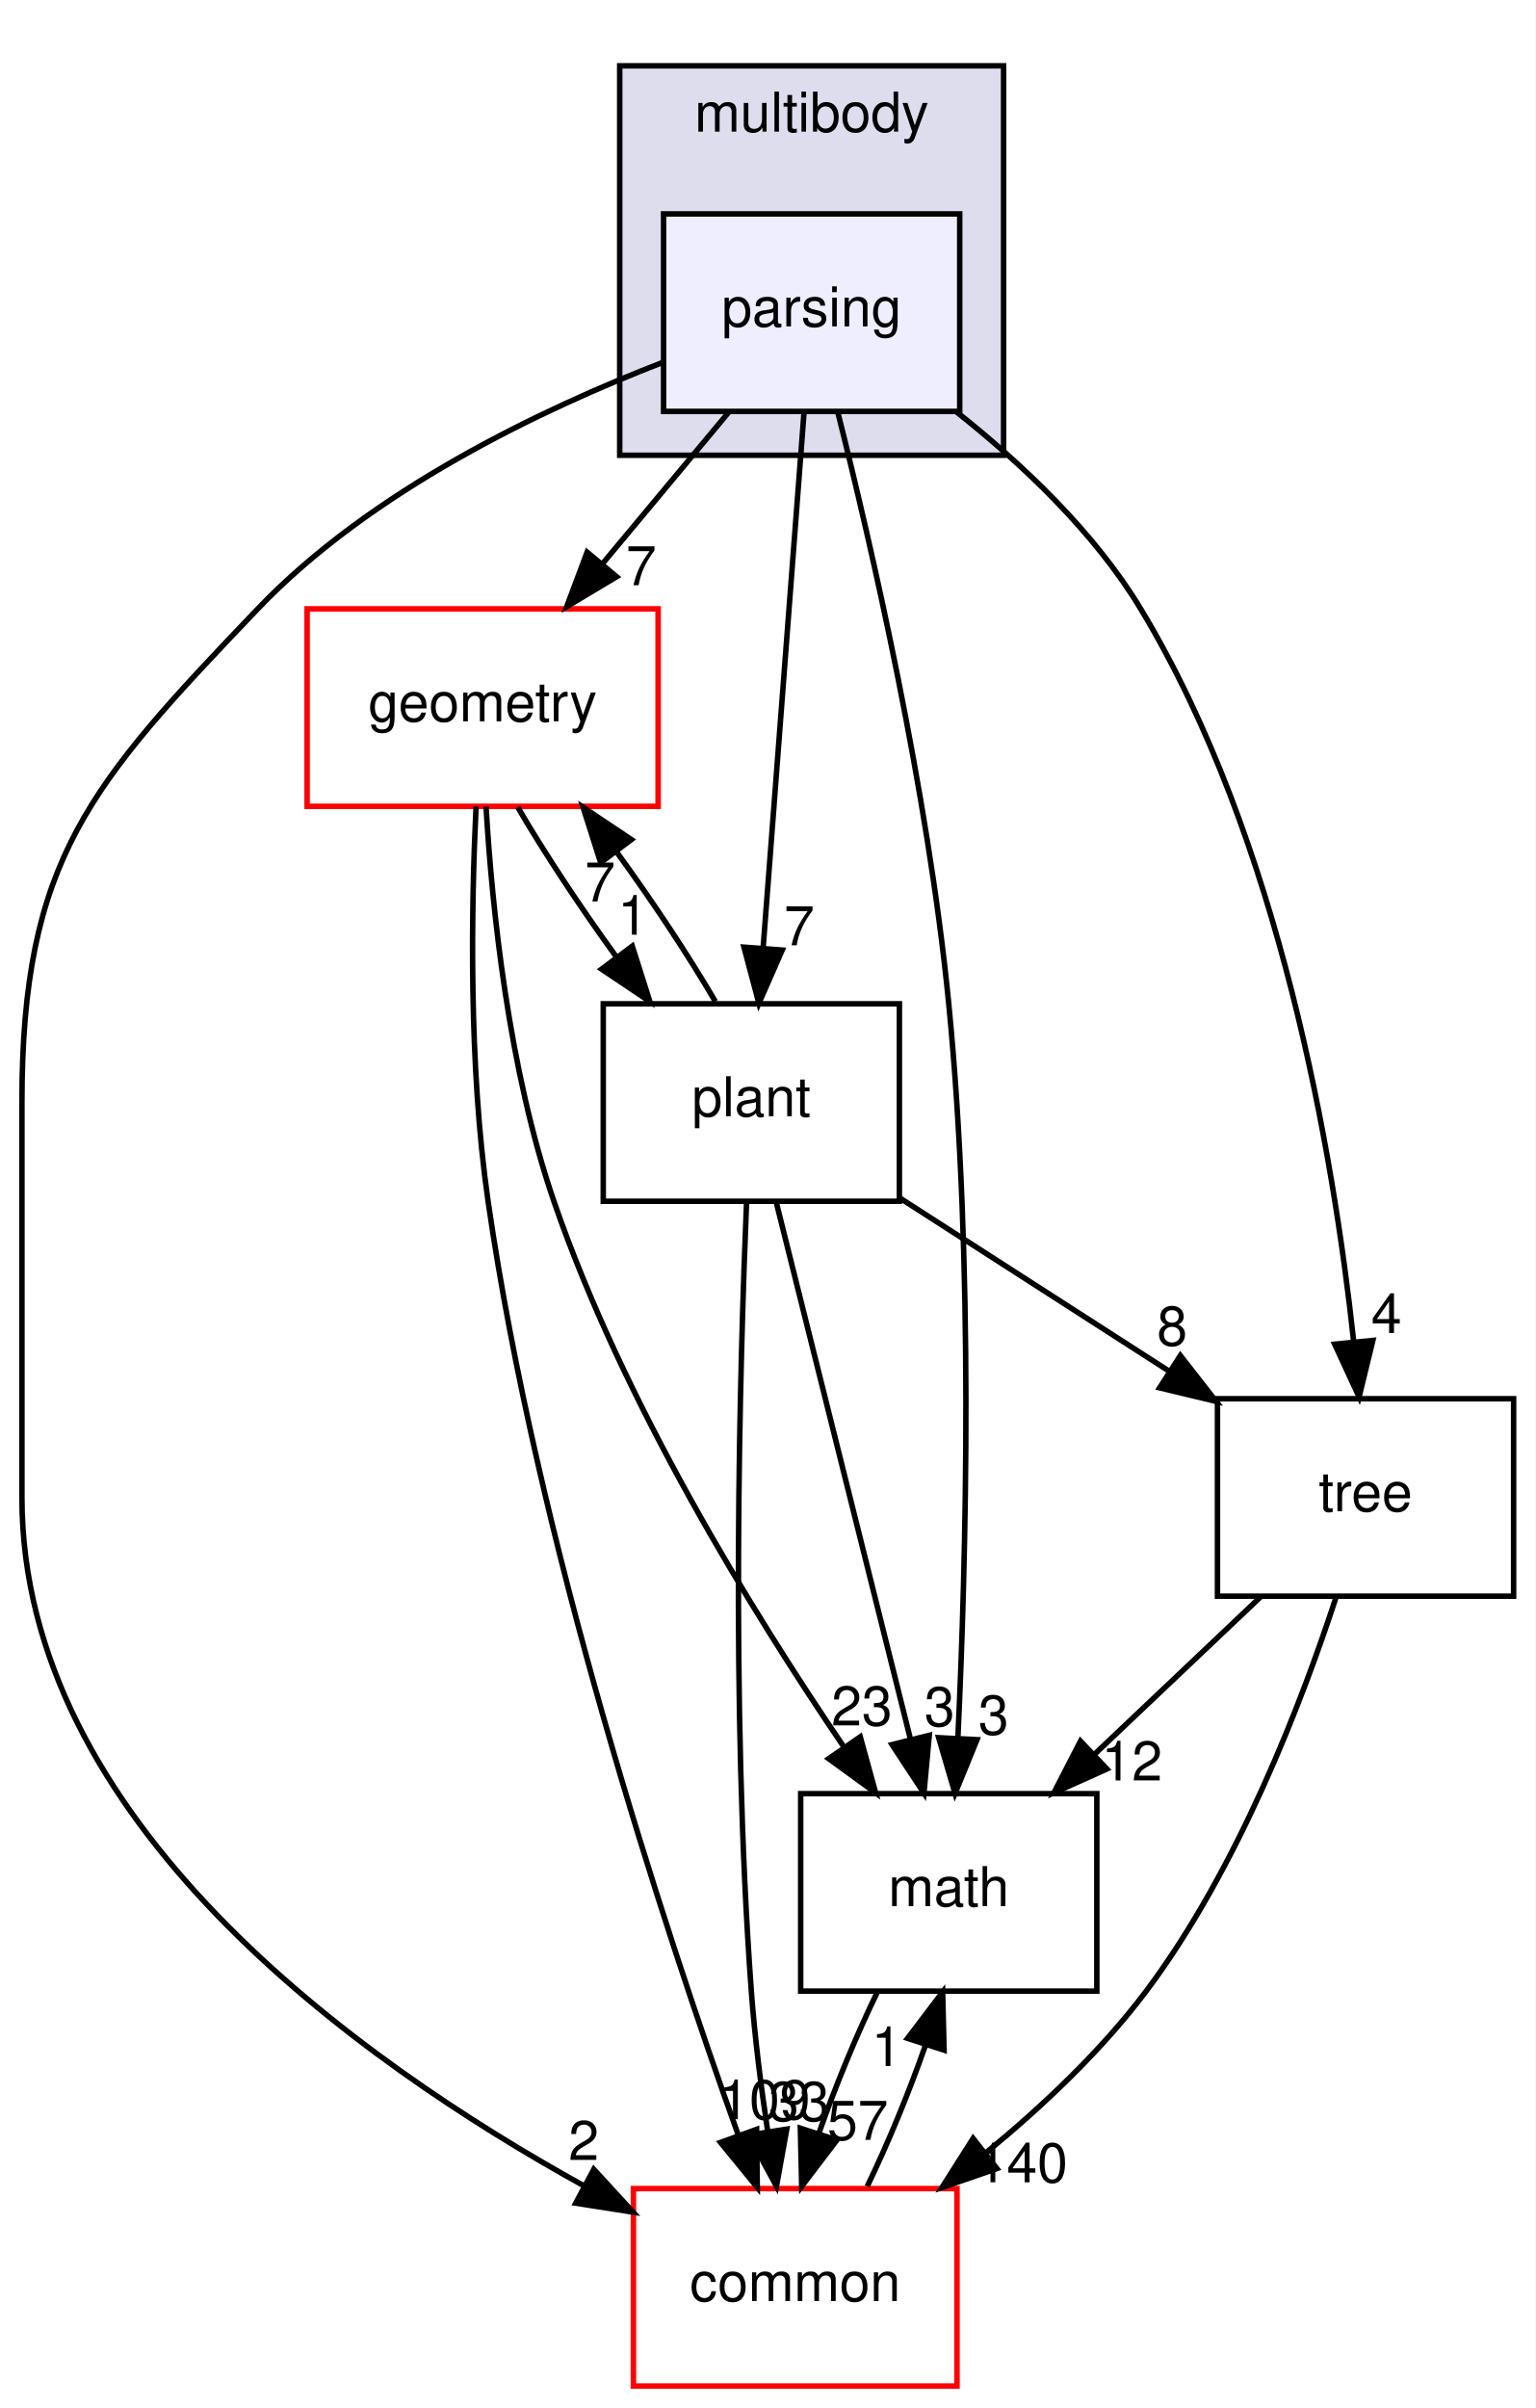
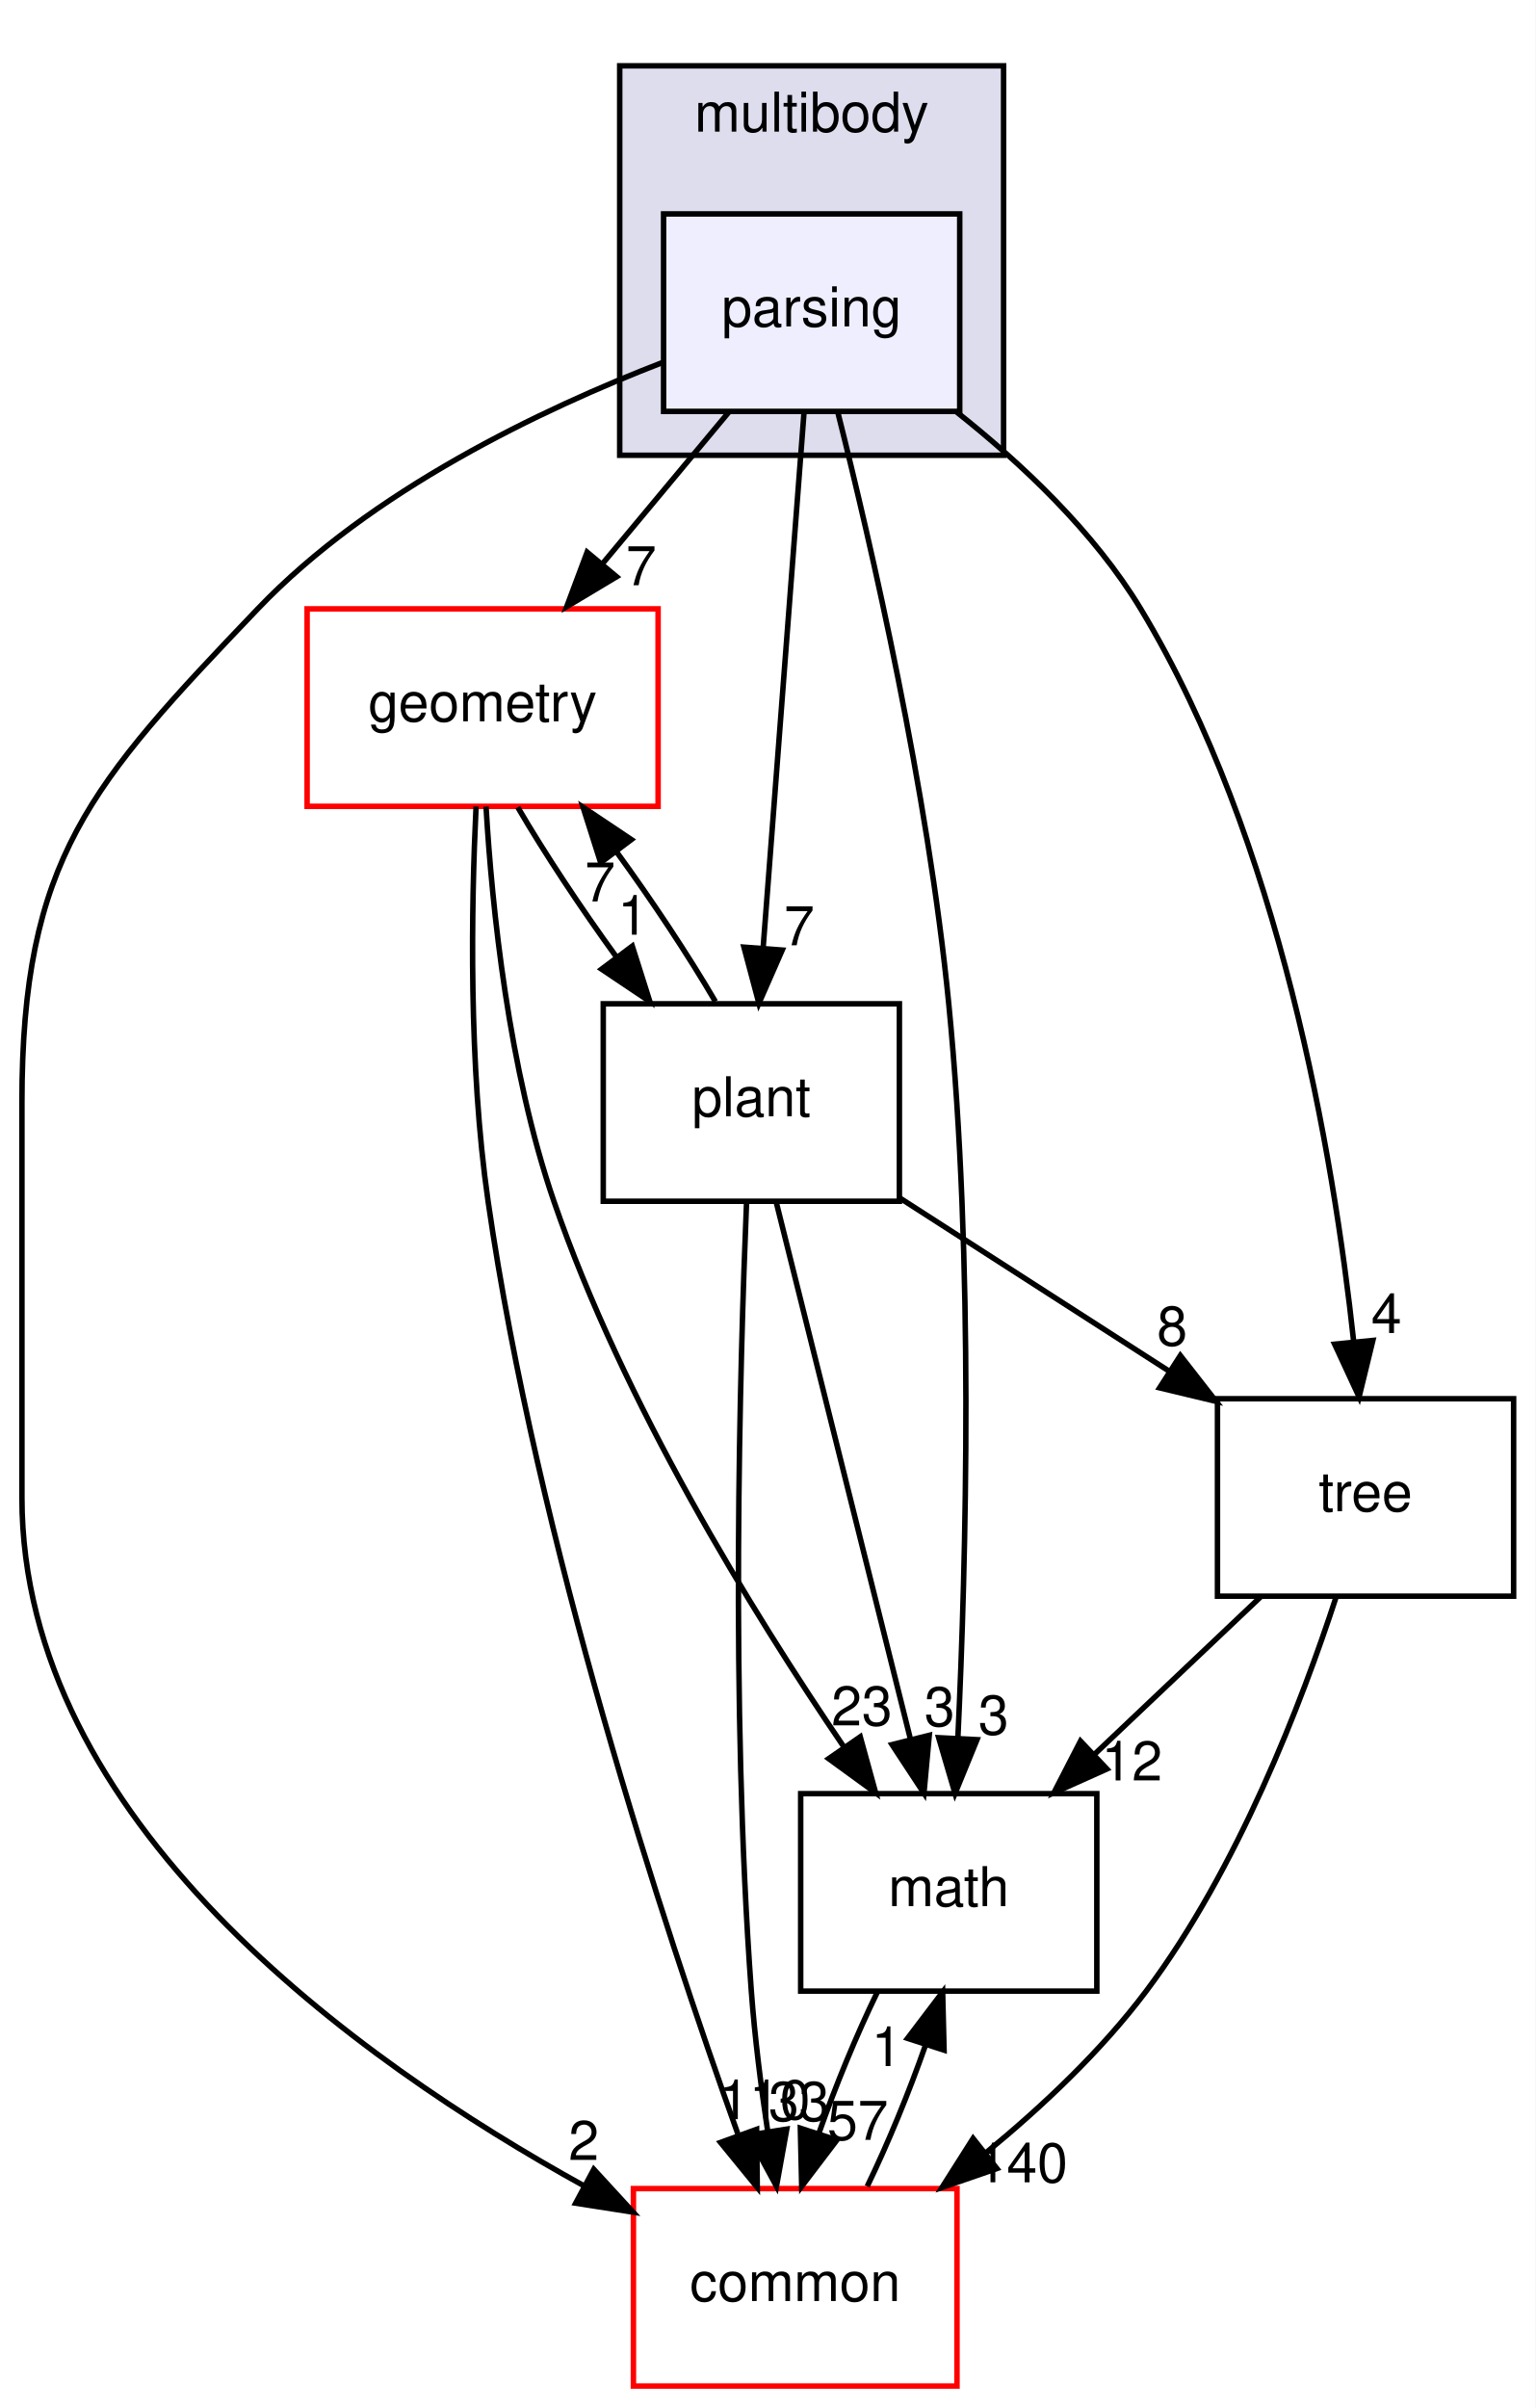
<svg xmlns="http://www.w3.org/2000/svg" xmlns:xlink="http://www.w3.org/1999/xlink" width="280pt" height="439pt" viewBox="0.00 0.00 280.00 439.00">
  <g id="graph0" class="graph" transform="scale(1 1) rotate(0) translate(4 435)">
    <polygon fill="#ffffff" stroke="transparent" points="-4,4 -4,-435 276,-435 276,4 -4,4" />
    <g id="clust1" class="cluster">
      <g id="a_clust1">
        <a xlink:href="dir_39b8b3c6654246a9c12332c930bc7d3f.html" target="_top" xlink:title="multibody">
          <polygon fill="#ddddee" stroke="#000000" points="109,-352 109,-423 179,-423 179,-352 109,-352" />
          <text text-anchor="middle" x="144" y="-411" font-family="Helvetica,sans-Serif" font-size="10.00" fill="#000000">multibody</text>
        </a>
      </g>
    </g>
    <g id="node1" class="node">
      <g id="a_node1">
        <a xlink:href="dir_e56f4370c0abfd94d0eb867c3946e12e.html" target="_top" xlink:title="parsing">
          <polygon fill="#eeeeff" stroke="#000000" points="171,-396 117,-396 117,-360 171,-360 171,-396" />
          <text text-anchor="middle" x="144" y="-375.5" font-family="Helvetica,sans-Serif" font-size="10.00" fill="#000000">parsing</text>
        </a>
      </g>
    </g>
    <g id="node2" class="node">
      <g id="a_node2">
        <a xlink:href="dir_fc0178d6978c9fa2cad6ef3e048a60a7.html" target="_top" xlink:title="math">
          <polygon fill="none" stroke="#000000" points="196,-108 142,-108 142,-72 196,-72 196,-108" />
          <text text-anchor="middle" x="169" y="-87.5" font-family="Helvetica,sans-Serif" font-size="10.00" fill="#000000">math</text>
        </a>
      </g>
    </g>
    <g id="edge1" class="edge">
      <path fill="none" stroke="#000000" d="M148.779,-359.805C154.903,-335.459 165.184,-290.841 169,-252 173.595,-205.226 172.191,-150.487 170.662,-118.113" />
      <polygon fill="#000000" stroke="#000000" points="174.153,-117.844 170.147,-108.036 167.162,-118.201 174.153,-117.844" />
      <g id="a_edge1-headlabel">
        <a xlink:href="dir_000061_000007.html" target="_top" xlink:title="3">
          <text text-anchor="middle" x="177.172" y="-118.789" font-family="Helvetica,sans-Serif" font-size="10.00" fill="#000000">3</text>
        </a>
      </g>
    </g>
    <g id="node3" class="node">
      <g id="a_node3">
        <a xlink:href="dir_a36da230f0956f48b11c85f7d599788f.html" target="_top" xlink:title="common">
          <polygon fill="#ffffff" stroke="#ff0000" points="170.5,-36 111.5,-36 111.5,0 170.5,0 170.5,-36" />
          <text text-anchor="middle" x="141" y="-15.5" font-family="Helvetica,sans-Serif" font-size="10.00" fill="#000000">common</text>
        </a>
      </g>
    </g>
    <g id="edge2" class="edge">
      <path fill="none" stroke="#000000" d="M116.99,-368.983C94.741,-360.395 63.607,-345.562 43,-324 12.371,-291.952 0,-278.331 0,-234 0,-234 0,-234 0,-162 0,-103.162 60.84,-59.488 102.591,-36.445" />
      <polygon fill="#000000" stroke="#000000" points="104.277,-39.512 111.442,-31.708 100.974,-33.341 104.277,-39.512" />
      <g id="a_edge2-headlabel">
        <a xlink:href="dir_000061_000006.html" target="_top" xlink:title="2">
          <text text-anchor="middle" x="102.448" y="-41.212" font-family="Helvetica,sans-Serif" font-size="10.00" fill="#000000">2</text>
        </a>
      </g>
    </g>
    <g id="node4" class="node">
      <g id="a_node4">
        <a xlink:href="dir_d739e095b49d8b72164589d00310017d.html" target="_top" xlink:title="geometry">
          <polygon fill="#ffffff" stroke="#ff0000" points="116,-324 52,-324 52,-288 116,-288 116,-324" />
          <text text-anchor="middle" x="84" y="-303.5" font-family="Helvetica,sans-Serif" font-size="10.00" fill="#000000">geometry</text>
        </a>
      </g>
    </g>
    <g id="edge3" class="edge">
      <path fill="none" stroke="#000000" d="M128.859,-359.831C121.878,-351.454 113.461,-341.353 105.812,-332.175" />
      <polygon fill="#000000" stroke="#000000" points="108.435,-329.855 99.344,-324.413 103.058,-334.336 108.435,-329.855" />
      <g id="a_edge3-headlabel">
        <a xlink:href="dir_000061_000033.html" target="_top" xlink:title="7">
          <text text-anchor="middle" x="112.917" y="-328.299" font-family="Helvetica,sans-Serif" font-size="10.00" fill="#000000">7</text>
        </a>
      </g>
    </g>
    <g id="node5" class="node">
      <g id="a_node5">
        <a xlink:href="dir_3f9cb8dbb3b4911cb2ecb548acd672c3.html" target="_top" xlink:title="tree">
          <polygon fill="none" stroke="#000000" points="272,-180 218,-180 218,-144 272,-144 272,-180" />
          <text text-anchor="middle" x="245" y="-159.5" font-family="Helvetica,sans-Serif" font-size="10.00" fill="#000000">tree</text>
        </a>
      </g>
    </g>
    <g id="edge4" class="edge">
      <path fill="none" stroke="#000000" d="M170.365,-359.945C182.268,-350.525 195.529,-338.039 204,-324 229.427,-281.862 239.159,-224.433 242.831,-190.482" />
      <polygon fill="#000000" stroke="#000000" points="246.334,-190.626 243.823,-180.333 239.367,-189.946 246.334,-190.626" />
      <g id="a_edge4-headlabel">
        <a xlink:href="dir_000061_000065.html" target="_top" xlink:title="4">
          <text text-anchor="middle" x="248.81" y="-191.98" font-family="Helvetica,sans-Serif" font-size="10.00" fill="#000000">4</text>
        </a>
      </g>
    </g>
    <g id="node6" class="node">
      <g id="a_node6">
        <a xlink:href="dir_656f7d340c0f5b4ecaf881820f2aea38.html" target="_top" xlink:title="plant">
          <polygon fill="none" stroke="#000000" points="160,-252 106,-252 106,-216 160,-216 160,-252" />
          <text text-anchor="middle" x="133" y="-231.5" font-family="Helvetica,sans-Serif" font-size="10.00" fill="#000000">plant</text>
        </a>
      </g>
    </g>
    <g id="edge5" class="edge">
      <path fill="none" stroke="#000000" d="M142.607,-359.762C140.731,-335.201 137.373,-291.247 135.166,-262.354" />
      <polygon fill="#000000" stroke="#000000" points="138.633,-261.794 134.382,-252.09 131.654,-262.327 138.633,-261.794" />
      <g id="a_edge5-headlabel">
        <a xlink:href="dir_000061_000062.html" target="_top" xlink:title="7">
          <text text-anchor="middle" x="141.738" y="-262.662" font-family="Helvetica,sans-Serif" font-size="10.00" fill="#000000">7</text>
        </a>
      </g>
    </g>
    <g id="edge6" class="edge">
      <path fill="none" stroke="#000000" d="M155.982,-71.831C152.196,-64.046 148.372,-54.773 145.337,-46.135" />
      <polygon fill="#000000" stroke="#000000" points="148.598,-44.846 142.185,-36.413 141.94,-47.005 148.598,-44.846" />
      <g id="a_edge6-headlabel">
        <a xlink:href="dir_000007_000006.html" target="_top" xlink:title="57">
          <text text-anchor="middle" x="152.408" y="-44.89" font-family="Helvetica,sans-Serif" font-size="10.00" fill="#000000">57</text>
        </a>
      </g>
    </g>
    <g id="edge7" class="edge">
      <path fill="none" stroke="#000000" d="M154.137,-36.413C157.924,-44.229 161.739,-53.511 164.758,-62.136" />
      <polygon fill="#000000" stroke="#000000" points="161.485,-63.389 167.887,-71.831 168.147,-61.24 161.485,-63.389" />
      <g id="a_edge7-headlabel">
        <a xlink:href="dir_000006_000007.html" target="_top" xlink:title="1">
          <text text-anchor="middle" x="157.679" y="-58.34" font-family="Helvetica,sans-Serif" font-size="10.00" fill="#000000">1</text>
        </a>
      </g>
    </g>
    <g id="edge8" class="edge">
      <path fill="none" stroke="#000000" d="M84.626,-287.947C85.722,-269.436 88.733,-240.035 97,-216 109.627,-179.292 133.136,-141.128 149.854,-116.558" />
      <polygon fill="#000000" stroke="#000000" points="152.861,-118.363 155.673,-108.148 147.105,-114.38 152.861,-118.363" />
      <g id="a_edge8-headlabel">
        <a xlink:href="dir_000033_000007.html" target="_top" xlink:title="23">
          <text text-anchor="middle" x="153.15" y="-120.435" font-family="Helvetica,sans-Serif" font-size="10.00" fill="#000000">23</text>
        </a>
      </g>
    </g>
    <g id="edge9" class="edge">
      <path fill="none" stroke="#000000" d="M82.809,-287.963C81.93,-269.715 81.428,-240.745 85,-216 93.958,-153.949 116.952,-83.921 130.528,-46.015" />
      <polygon fill="#000000" stroke="#000000" points="133.965,-46.803 134.088,-36.209 127.385,-44.414 133.965,-46.803" />
      <g id="a_edge9-headlabel">
-         <a xlink:href="dir_000033_000006.html" target="_top" xlink:title="109">
-           <text text-anchor="middle" x="135.407" y="-48.651" font-family="Helvetica,sans-Serif" font-size="10.00" fill="#000000">109</text>
+         <a xlink:href="dir_000033_000006.html" target="_top" xlink:title="110">
+           <text text-anchor="middle" x="135.407" y="-48.651" font-family="Helvetica,sans-Serif" font-size="10.00" fill="#000000">110</text>
        </a>
      </g>
    </g>
    <g id="edge10" class="edge">
      <path fill="none" stroke="#000000" d="M90.412,-287.831C95.248,-279.539 101.847,-269.557 108.463,-260.453" />
      <polygon fill="#000000" stroke="#000000" points="111.293,-262.513 114.493,-252.413 105.693,-258.313 111.293,-262.513" />
      <g id="a_edge10-headlabel">
        <a xlink:href="dir_000033_000062.html" target="_top" xlink:title="1">
          <text text-anchor="middle" x="111.407" y="-264.592" font-family="Helvetica,sans-Serif" font-size="10.00" fill="#000000">1</text>
        </a>
      </g>
    </g>
    <g id="edge11" class="edge">
      <path fill="none" stroke="#000000" d="M225.822,-143.831C216.641,-135.134 205.499,-124.578 195.522,-115.126" />
      <polygon fill="#000000" stroke="#000000" points="197.839,-112.499 188.172,-108.163 193.024,-117.581 197.839,-112.499" />
      <g id="a_edge11-headlabel">
        <a xlink:href="dir_000065_000007.html" target="_top" xlink:title="12">
          <text text-anchor="middle" x="202.401" y="-110.41" font-family="Helvetica,sans-Serif" font-size="10.00" fill="#000000">12</text>
        </a>
      </g>
    </g>
    <g id="edge12" class="edge">
      <path fill="none" stroke="#000000" d="M239.625,-143.821C233.376,-124.68 221.736,-94.287 205,-72 196.872,-61.176 186.19,-51.082 175.888,-42.619" />
      <polygon fill="#000000" stroke="#000000" points="177.779,-39.653 167.762,-36.199 173.439,-45.145 177.779,-39.653" />
      <g id="a_edge12-headlabel">
        <a xlink:href="dir_000065_000006.html" target="_top" xlink:title="140">
          <text text-anchor="middle" x="182.359" y="-37.153" font-family="Helvetica,sans-Serif" font-size="10.00" fill="#000000">140</text>
        </a>
      </g>
    </g>
    <g id="edge13" class="edge">
      <path fill="none" stroke="#000000" d="M137.559,-215.762C143.727,-191.093 154.785,-146.86 162.007,-117.973" />
      <polygon fill="#000000" stroke="#000000" points="165.448,-118.64 164.478,-108.09 158.657,-116.942 165.448,-118.64" />
      <g id="a_edge13-headlabel">
        <a xlink:href="dir_000062_000007.html" target="_top" xlink:title="3">
          <text text-anchor="middle" x="167.33" y="-120.316" font-family="Helvetica,sans-Serif" font-size="10.00" fill="#000000">3</text>
        </a>
      </g>
    </g>
    <g id="edge14" class="edge">
      <path fill="none" stroke="#000000" d="M132.138,-215.989C130.898,-186.05 129.156,-124.171 133,-72 133.617,-63.626 134.765,-54.581 136.003,-46.332" />
      <polygon fill="#000000" stroke="#000000" points="139.465,-46.846 137.585,-36.42 132.552,-45.743 139.465,-46.846" />
      <g id="a_edge14-headlabel">
        <a xlink:href="dir_000062_000006.html" target="_top" xlink:title="33">
          <text text-anchor="middle" x="141.702" y="-48.344" font-family="Helvetica,sans-Serif" font-size="10.00" fill="#000000">33</text>
        </a>
      </g>
    </g>
    <g id="edge15" class="edge">
      <path fill="none" stroke="#000000" d="M126.445,-252.413C121.575,-260.739 114.959,-270.728 108.343,-279.814" />
      <polygon fill="#000000" stroke="#000000" points="105.528,-277.735 102.317,-287.831 111.123,-281.94 105.528,-277.735" />
      <g id="a_edge15-headlabel">
        <a xlink:href="dir_000062_000033.html" target="_top" xlink:title="7">
          <text text-anchor="middle" x="105.418" y="-270.655" font-family="Helvetica,sans-Serif" font-size="10.00" fill="#000000">7</text>
        </a>
      </g>
    </g>
    <g id="edge16" class="edge">
      <path fill="none" stroke="#000000" d="M160.112,-216.571C174.861,-207.09 193.29,-195.242 209.206,-185.011" />
      <polygon fill="#000000" stroke="#000000" points="211.23,-187.87 217.749,-179.518 207.445,-181.982 211.23,-187.87" />
      <g id="a_edge16-headlabel">
        <a xlink:href="dir_000062_000065.html" target="_top" xlink:title="8">
          <text text-anchor="middle" x="209.742" y="-189.702" font-family="Helvetica,sans-Serif" font-size="10.00" fill="#000000">8</text>
        </a>
      </g>
    </g>
  </g>
</svg>
